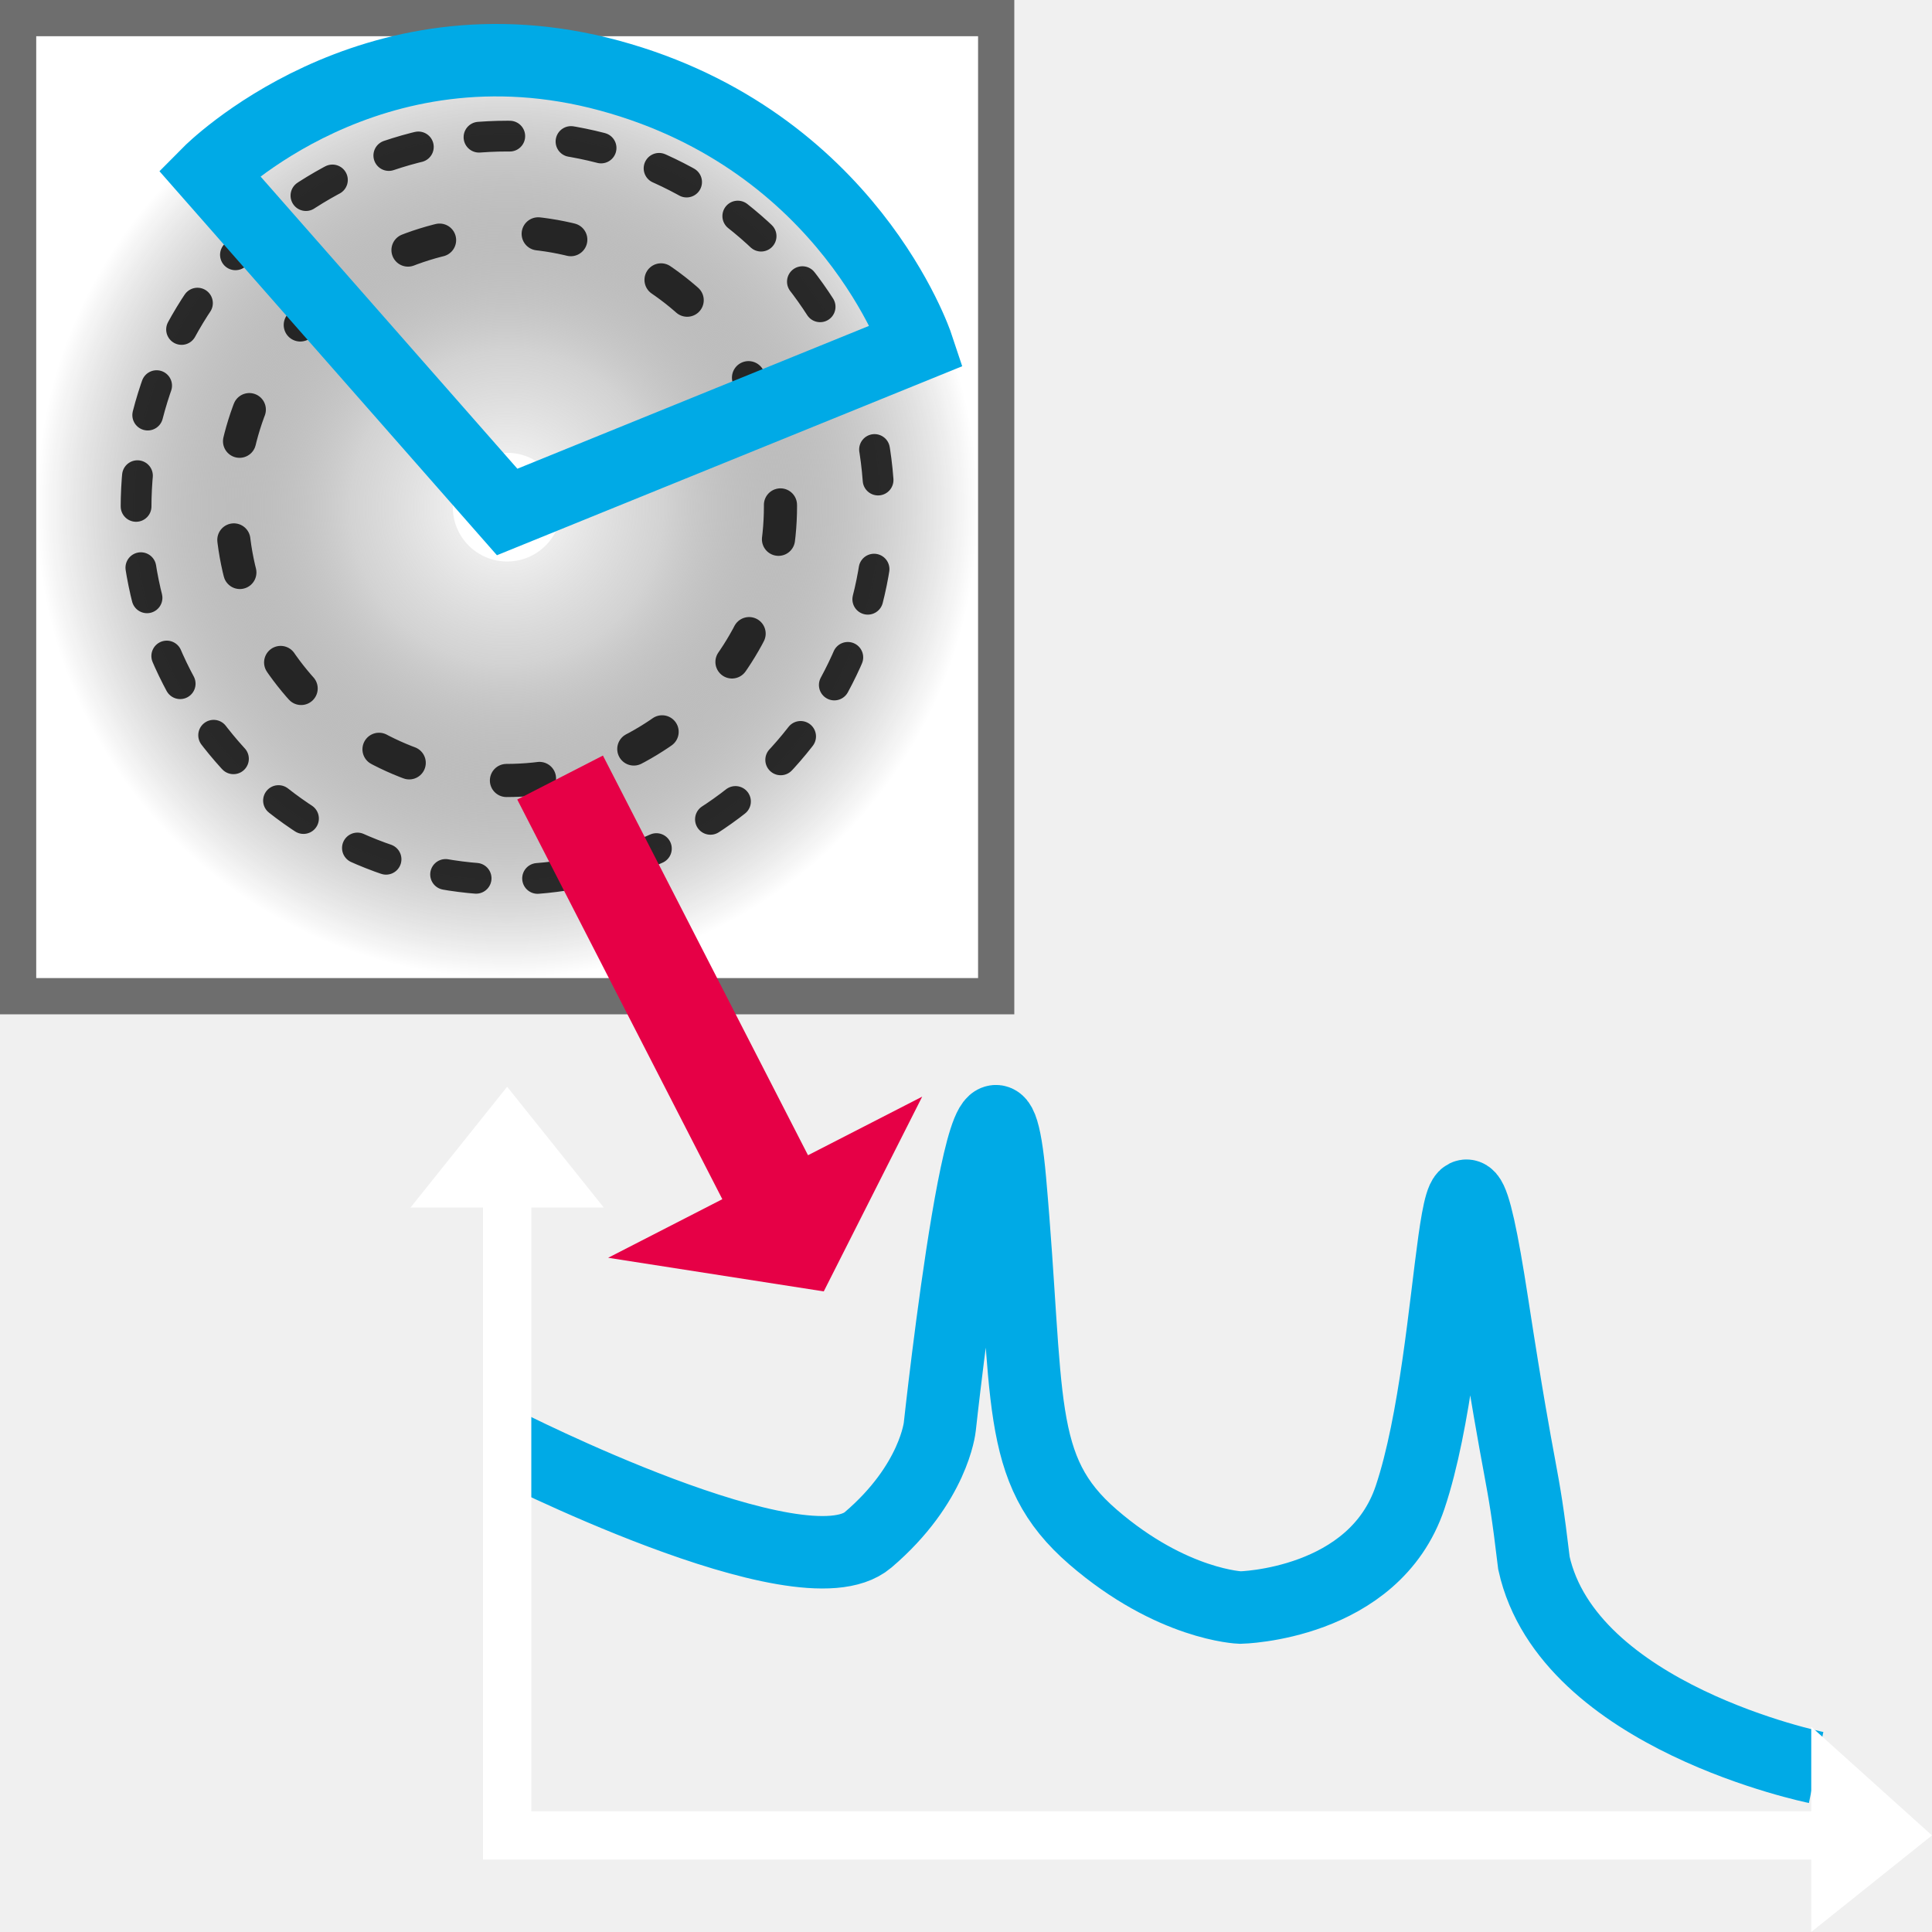
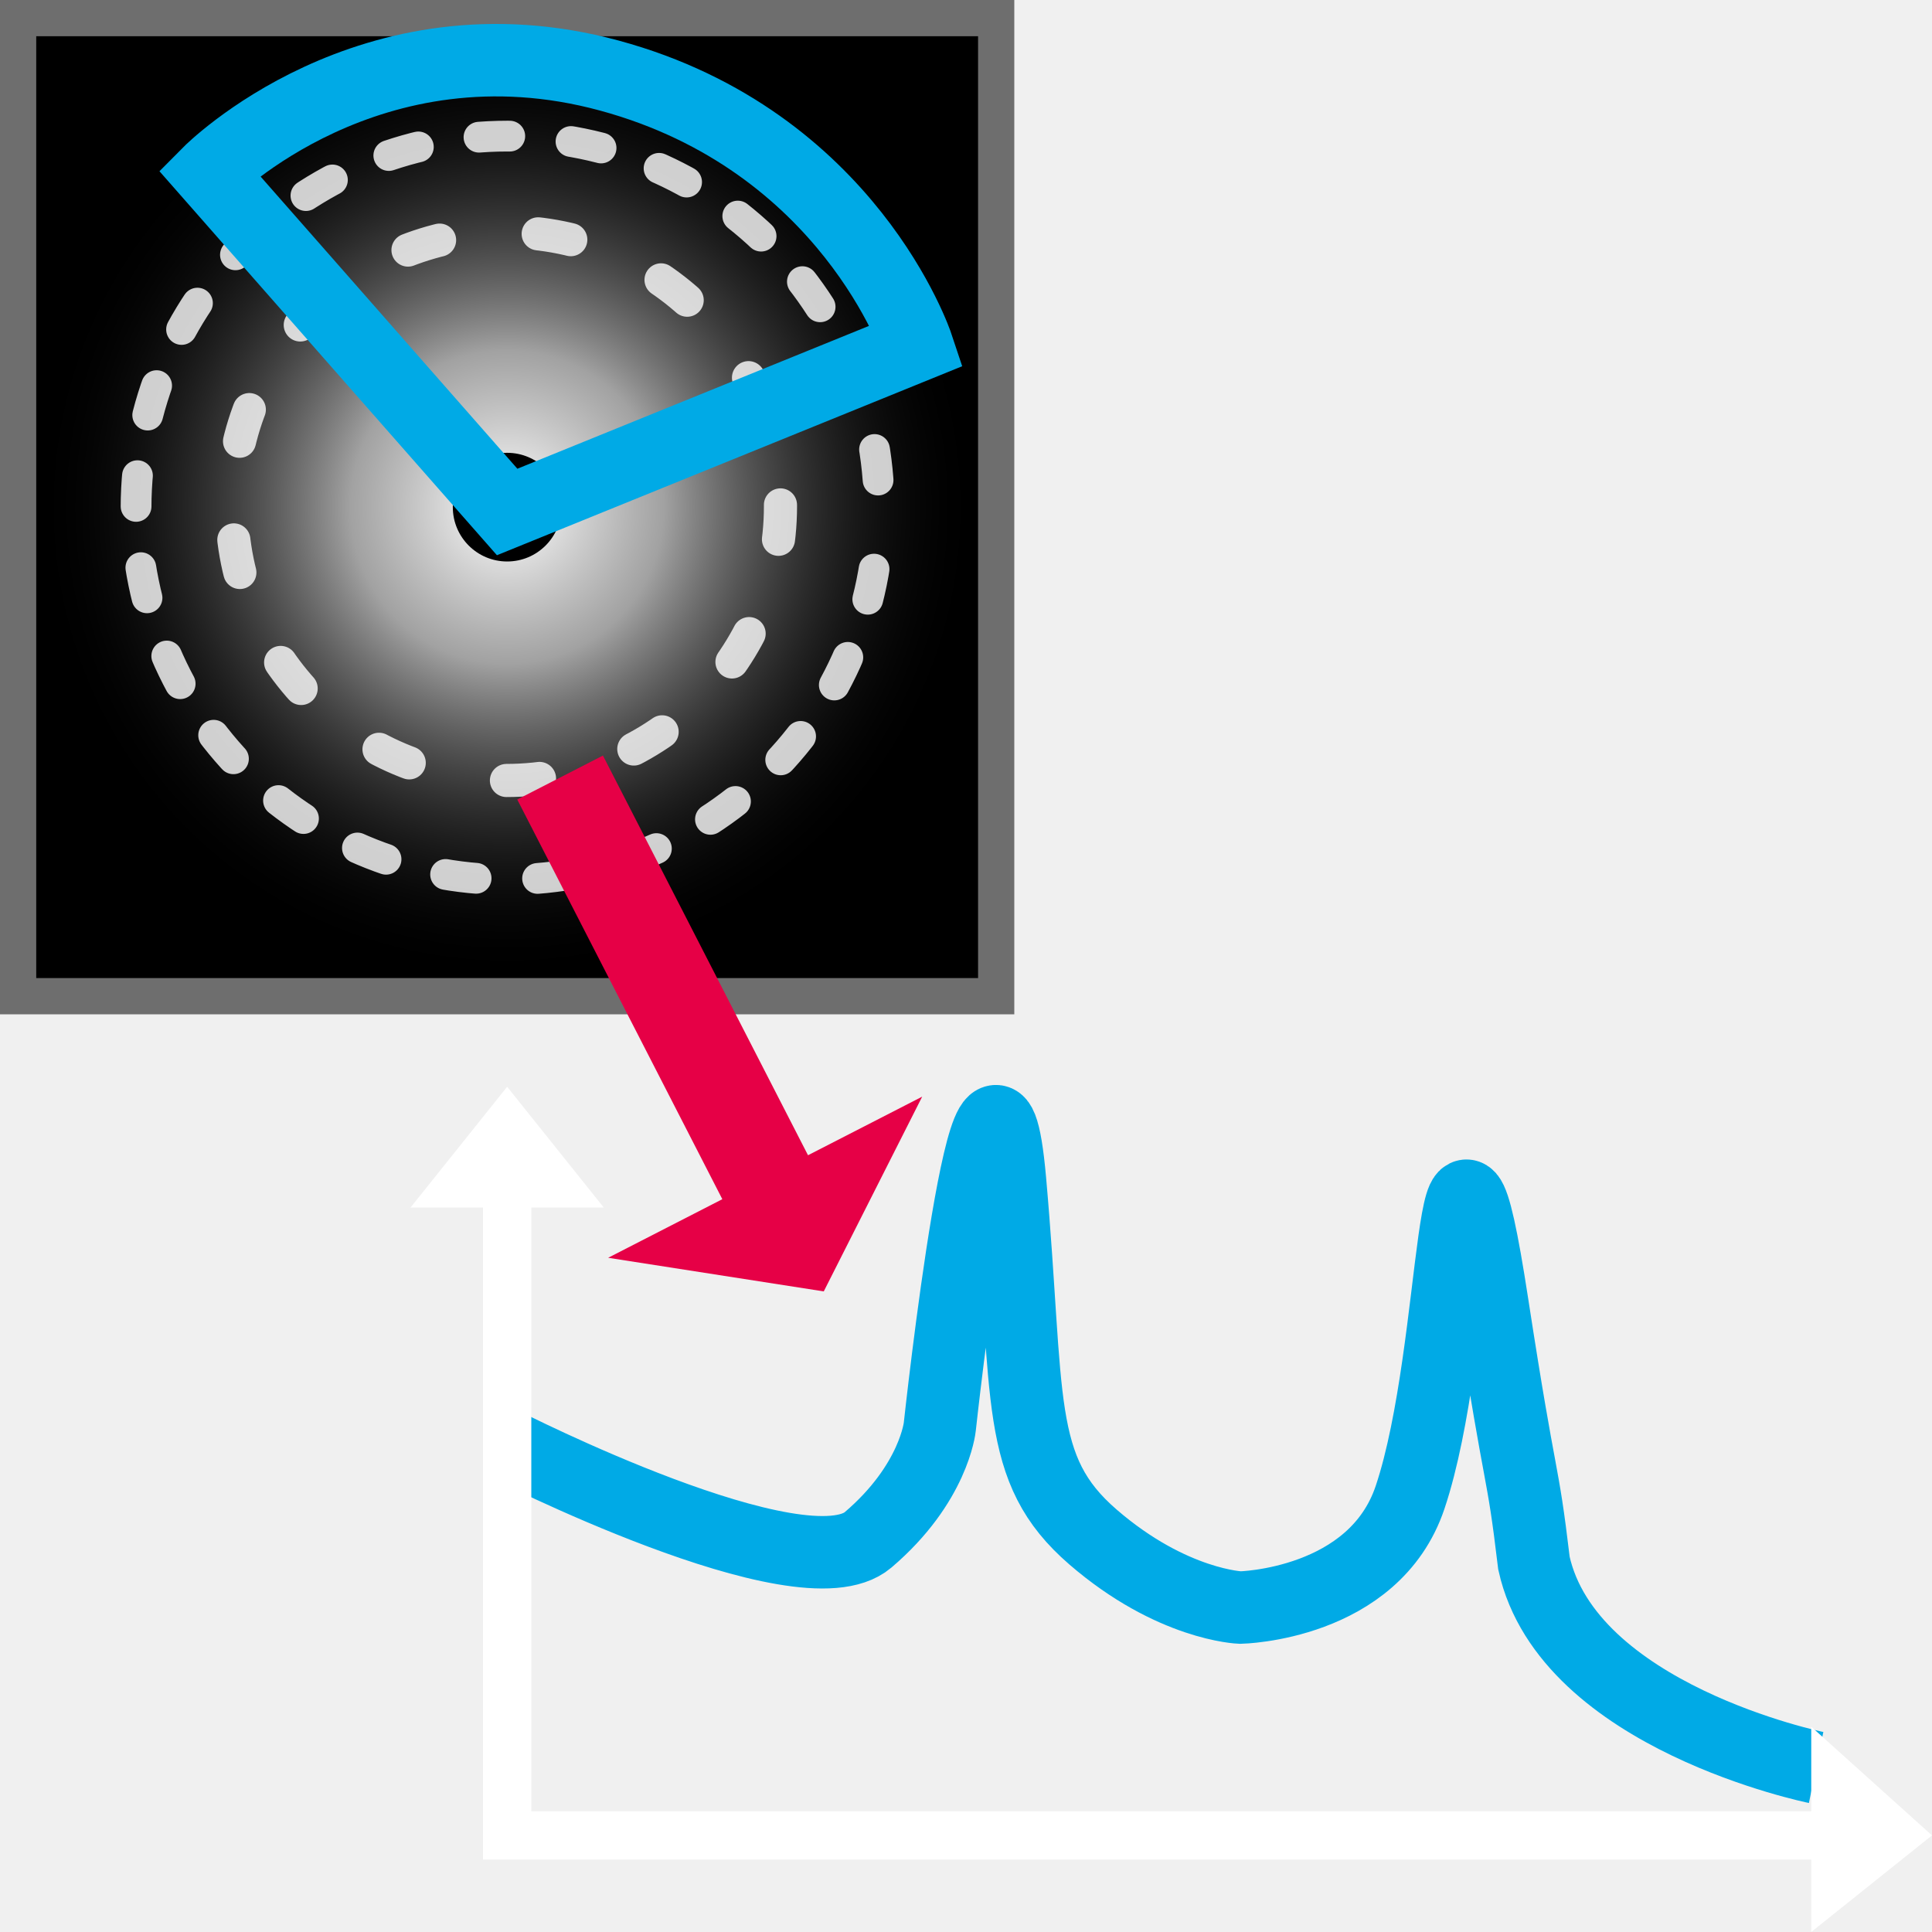
<svg xmlns="http://www.w3.org/2000/svg" xmlns:xlink="http://www.w3.org/1999/xlink" width="40" height="40" viewBox="0 0 40 40" version="1.1" id="svg1" fill="#ffffff">
  <defs id="defs1">
-     <radialGradient xlink:href="#linearGradient5488" id="radialGradient5490" cx="26.458" cy="54.708" fx="26.458" fy="54.708" r="6.666" gradientTransform="matrix(1.46259,0,0,1.46259,-28.1977,-69.51568)" gradientUnits="userSpaceOnUse" />
+     <radialGradient xlink:href="#linearGradient5488" id="radialGradient5490" cx="26.458" cy="54.708" fx="26.458" fy="54.708" r="6.666" gradientTransform="matrix(1.46259,0,0,1.46259,-28.1977,-69.51568)" gradientUnits="userSpaceOnUse">
+       <stop style="stop-color:#ffffff;stop-opacity:1" offset="0" id="stop5484" />
+       <stop style="stop-color:#c8c8c8;stop-opacity:0.808" offset="0.333" id="stop6286" />
+       <stop style="stop-color:#000000;stop-opacity:0" offset="1" id="stop5486" />
+     </radialGradient>
    <linearGradient id="linearGradient5488">
      <stop style="stop-color:#ffffff;stop-opacity:1" offset="0" id="stop5484" />
      <stop style="stop-color:#c8c8c8;stop-opacity:0.808" offset="0.333" id="stop6286" />
      <stop style="stop-color:#000000;stop-opacity:0" offset="1" id="stop5486" />
    </linearGradient>
  </defs>
  <path style="fill:none;stroke:#00aae6;stroke-width:1.5;stroke-linecap:butt;stroke-linejoin:miter;stroke-dasharray:none;stroke-opacity:1" d="m 10.414,29.885 c 0,0 6.193,3.159 7.559,1.996 1.365,-1.163 1.484,-2.339 1.484,-2.339 0,0 1.048,-9.662 1.453,-5.11 0.405,4.551 0.088,5.98 1.719,7.39 1.636,1.414 3.051,1.461 3.051,1.461 0,0 2.768,-0.054 3.515,-2.284 1.043,-3.112 0.825,-9.703 1.704,-3.994 0.607,3.944 0.607,3.236 0.86,5.36 0.708,3.186 5.842,4.229 5.842,4.229" id="path3" />
-   <rect style="fill:#ffffff;fill-opacity:1;stroke:#6e6e6e;stroke-width:1.5;stroke-linecap:round;stroke-linejoin:miter;stroke-dasharray:none;stroke-dashoffset:0.643;stroke-opacity:1;paint-order:stroke fill markers;stop-color:#000000" id="rect4972" width="19.5" height="19.5" x="0.75" y="0.75" ry="0" />
+   <rect style="fill:#000000;fill-opacity:1;stroke:#6e6e6e;stroke-width:1.5;stroke-linecap:round;stroke-linejoin:miter;stroke-dasharray:none;stroke-dashoffset:0.643;stroke-opacity:1;paint-order:stroke fill markers;stop-color:#000000" id="rect4972" width="19.5" height="19.5" x="0.75" y="0.75" ry="0" />
  <ellipse style="fill:url(#radialGradient5490);fill-opacity:1;stroke:none;stroke-width:2.931;stroke-linecap:round;stroke-linejoin:round;stroke-dashoffset:0.643;paint-order:stroke fill markers;stop-color:#000000" id="path5026" cx="10.5" cy="10.5" rx="9.75" ry="9.75" />
-   <ellipse style="fill:none;fill-opacity:1;stroke:#000000;stroke-width:0.686;stroke-linecap:round;stroke-linejoin:round;stroke-dasharray:0.686, 2.057;stroke-dashoffset:0;stroke-opacity:0.803;paint-order:stroke fill markers;stop-color:#000000" id="path9364" cx="10.479" cy="10.481" rx="5.68" ry="5.678" />
-   <ellipse style="fill:none;fill-opacity:1;stroke:#000000;stroke-width:0.637;stroke-linecap:round;stroke-linejoin:round;stroke-dasharray:0.637, 1.274;stroke-dashoffset:0.637;stroke-opacity:0.803;paint-order:stroke fill markers;stop-color:#000000" id="path9364-7" cx="10.509" cy="10.515" rx="7.692" ry="7.697" />
-   <ellipse style="fill:#ffffff;fill-opacity:1;stroke:none;stroke-width:0.679;stroke-linecap:round;stroke-linejoin:round;stroke-dasharray:0.679, 2.038;stroke-dashoffset:0;stroke-opacity:0.803;paint-order:stroke fill markers;stop-color:#000000" id="path12148" cx="10.5" cy="10.5" rx="1.125" ry="1.125" />
+   <ellipse style="fill:none;fill-opacity:1;stroke:#ffffff;stroke-width:0.686;stroke-linecap:round;stroke-linejoin:round;stroke-dasharray:0.686, 2.057;stroke-dashoffset:0;stroke-opacity:0.803;paint-order:stroke fill markers;stop-color:#000000" id="path9364" cx="10.479" cy="10.481" rx="5.68" ry="5.678" />
+   <ellipse style="fill:none;fill-opacity:1;stroke:#ffffff;stroke-width:0.637;stroke-linecap:round;stroke-linejoin:round;stroke-dasharray:0.637, 1.274;stroke-dashoffset:0.637;stroke-opacity:0.803;paint-order:stroke fill markers;stop-color:#000000" id="path9364-7" cx="10.509" cy="10.515" rx="7.692" ry="7.697" />
+   <ellipse style="fill:#000000;fill-opacity:1;stroke:none;stroke-width:0.679;stroke-linecap:round;stroke-linejoin:round;stroke-dasharray:0.679, 2.038;stroke-dashoffset:0;stroke-opacity:0.803;paint-order:stroke fill markers;stop-color:#000000" id="path12148" cx="10.5" cy="10.5" rx="1.125" ry="1.125" />
  <path style="fill:#ffffff;fill-opacity:1;stroke:none;stroke-width:1px;stroke-linecap:butt;stroke-linejoin:miter;stroke-opacity:1" d="M 10,38.5 H 37.5 V 40 L 40,38 37.5,35.75 V 37.5 H 11 V 25 h 1.5 l -2,-2.5 -2,2.5 H 10 Z" id="path1" />
  <path style="fill:none;stroke:#00aae6;stroke-width:1.5;stroke-linecap:butt;stroke-linejoin:miter;stroke-dasharray:none;stroke-opacity:1" d="m 10.5,10.6 8.488,-3.448 c 0,0 -1.409,-4.24 -6.37,-5.587 C 7.656,0.217 4.327,3.576 4.327,3.576 Z" id="path2" />
  <path style="fill:#e60046;fill-opacity:1;stroke:none;stroke-width:1.329px;stroke-linecap:butt;stroke-linejoin:miter;stroke-opacity:1" d="m 10.709,16.553 4.246,8.275 -2.364,1.213 4.464,0.696 2.038,-4.032 -2.364,1.213 -4.246,-8.275 z" id="path4" />
</svg>
